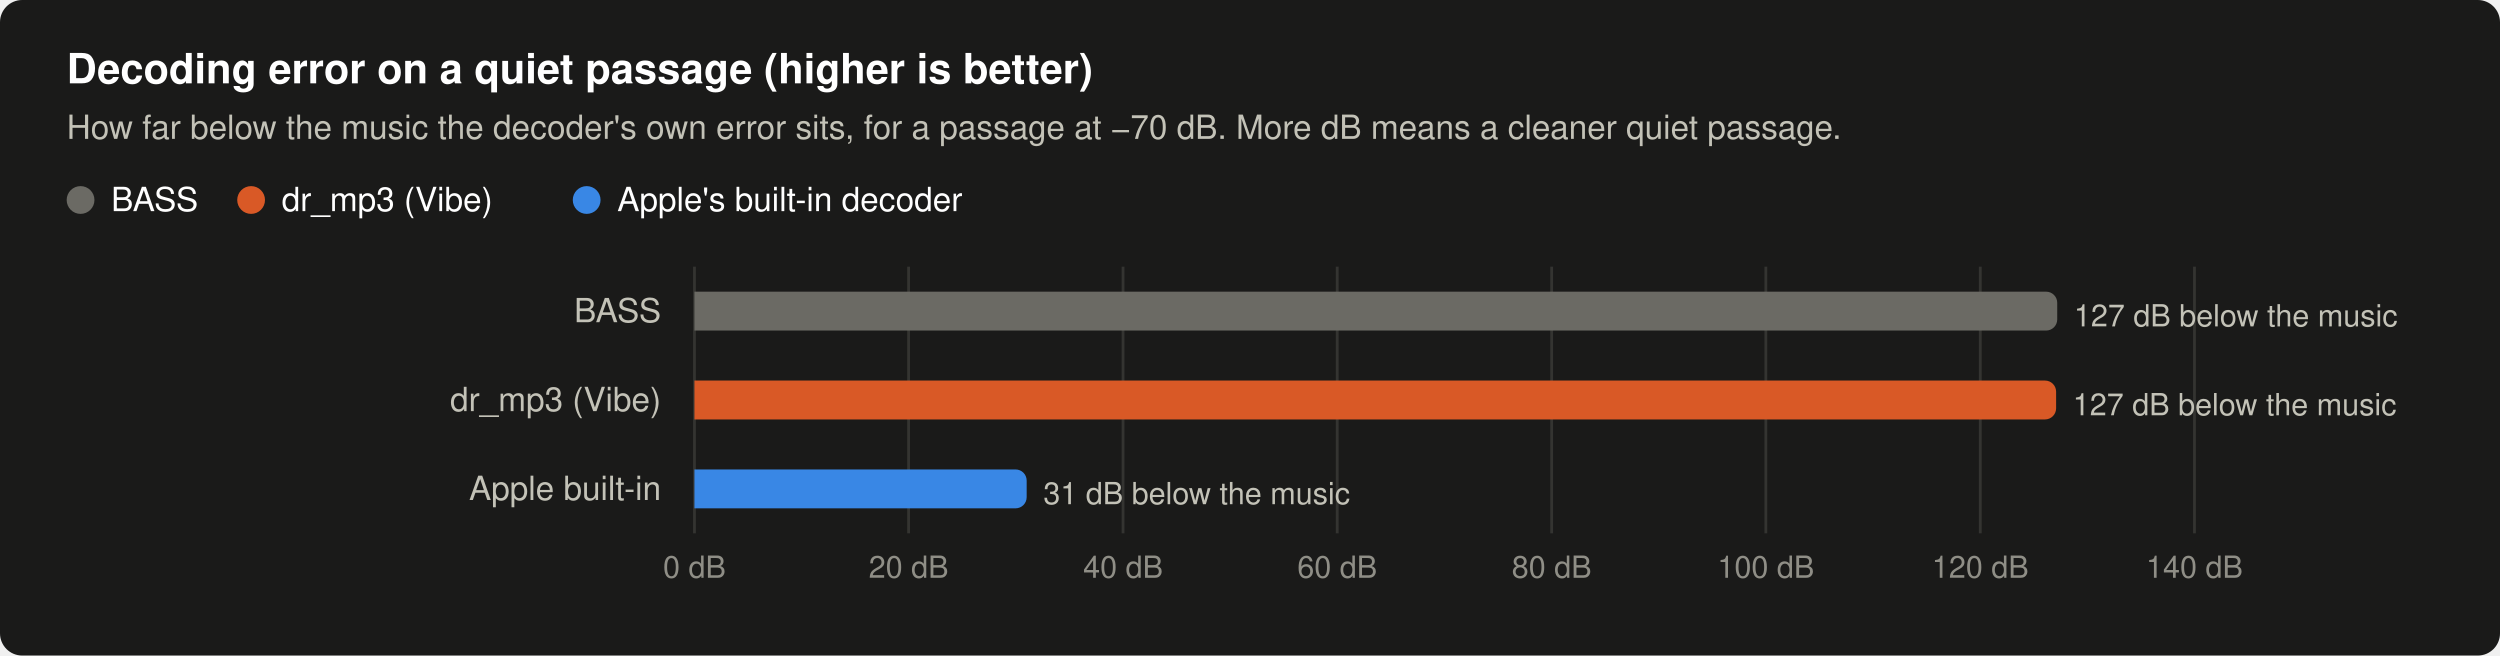
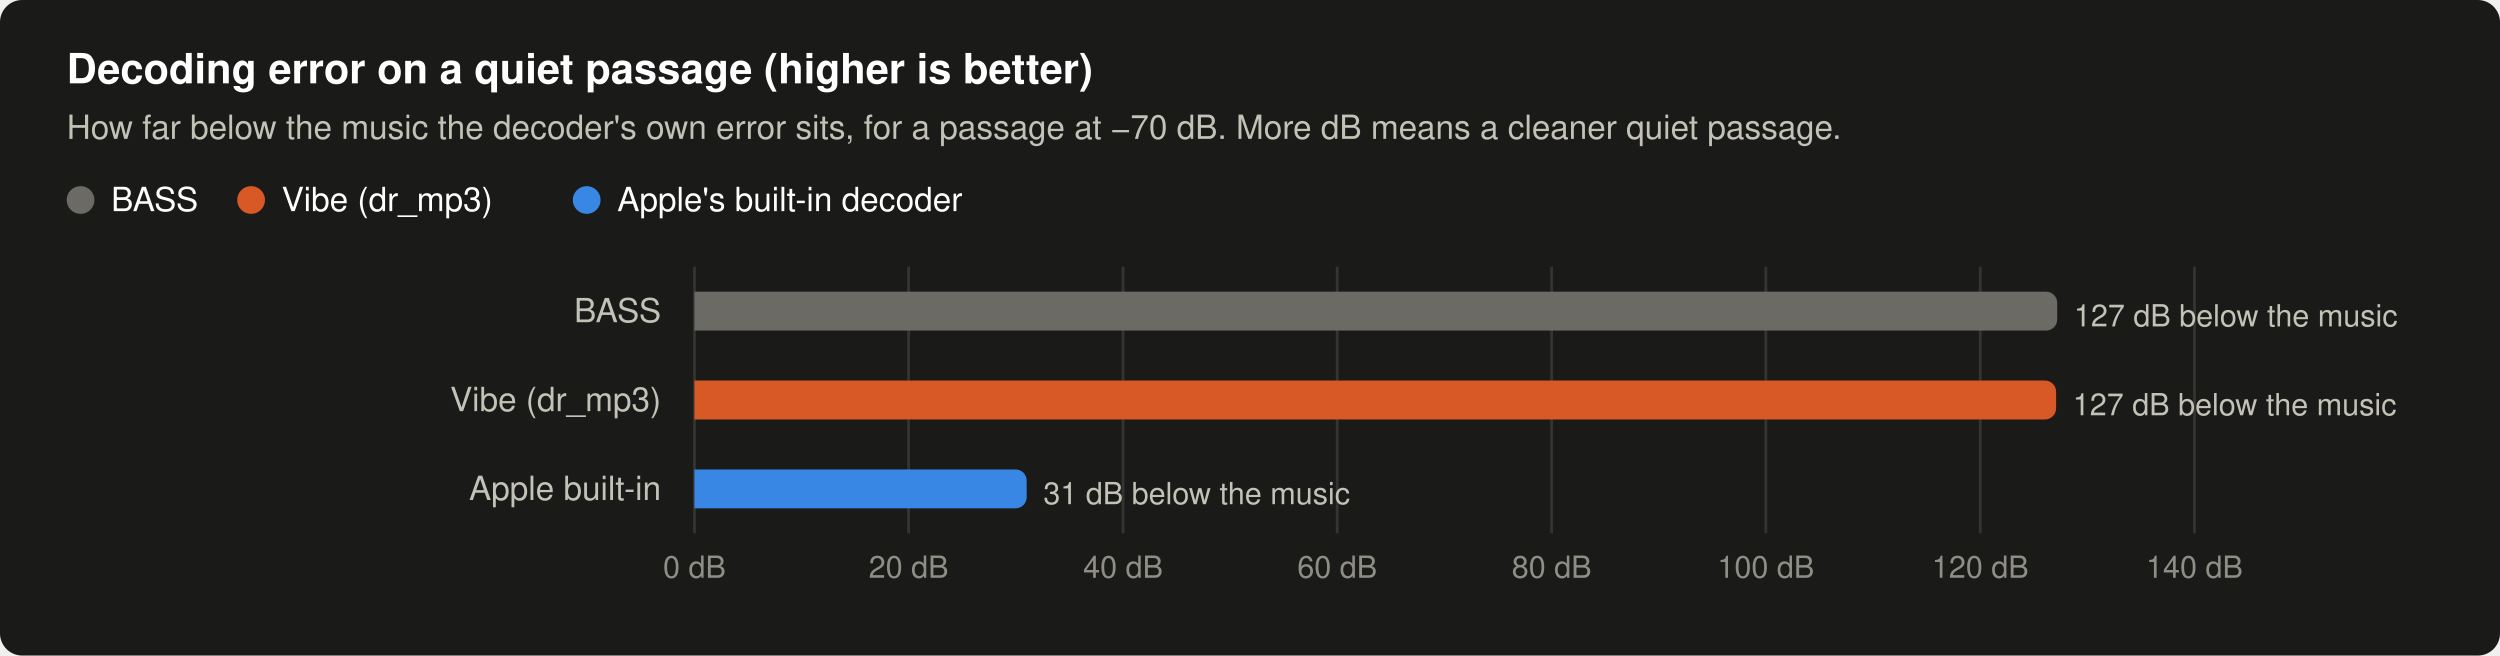
<svg xmlns="http://www.w3.org/2000/svg" width="900" height="236" viewBox="0 0 900 236" font-family="-apple-system, BlinkMacSystemFont, 'Segoe UI', Helvetica, Arial, sans-serif" role="img" aria-label="How far below the music the decoding error sits on a quiet passage, best first">
  <rect width="900" height="236" rx="8" fill="#1a1a19" />
  <text x="24.0" y="30.0" font-size="15" fill="#ffffff" text-anchor="start" font-weight="600">Decoding error on a quiet passage (higher is better)</text>
  <text x="24.0" y="50.0" font-size="12" fill="#c3c2b7" text-anchor="start" font-weight="400">How far below the music the decoder's own error sits, for a passage at −70 dB. More dB means a cleaner quiet passage.</text>
  <circle cx="29" cy="72" r="5" fill="#6b6a64" />
  <text x="40.0" y="76.0" font-size="12" fill="#ffffff" text-anchor="start" font-weight="400">BASS</text>
  <circle cx="90.4" cy="72" r="5" fill="#d95926" />
-   <text x="101.4" y="76.0" font-size="12" fill="#ffffff" text-anchor="start" font-weight="400">dr_mp3 (Vibe)</text>
+   <text x="101.4" y="76.0" font-size="12" fill="#ffffff" text-anchor="start" font-weight="400">Vibe (dr_mp3)</text>
  <circle cx="211.2" cy="72" r="5" fill="#3987e5" />
  <text x="222.2" y="76.0" font-size="12" fill="#ffffff" text-anchor="start" font-weight="400">Apple's built-in decoder</text>
  <line x1="250.0" y1="96" x2="250.0" y2="192" stroke="#343431" />
  <text x="250.0" y="208.0" font-size="11" fill="#8f8e86" text-anchor="middle" font-weight="400">0 dB</text>
  <line x1="327.1" y1="96" x2="327.1" y2="192" stroke="#343431" />
  <text x="327.1" y="208.0" font-size="11" fill="#8f8e86" text-anchor="middle" font-weight="400">20 dB</text>
  <line x1="404.3" y1="96" x2="404.3" y2="192" stroke="#343431" />
  <text x="404.3" y="208.0" font-size="11" fill="#8f8e86" text-anchor="middle" font-weight="400">40 dB</text>
  <line x1="481.4" y1="96" x2="481.4" y2="192" stroke="#343431" />
  <text x="481.4" y="208.0" font-size="11" fill="#8f8e86" text-anchor="middle" font-weight="400">60 dB</text>
  <line x1="558.6" y1="96" x2="558.6" y2="192" stroke="#343431" />
  <text x="558.6" y="208.0" font-size="11" fill="#8f8e86" text-anchor="middle" font-weight="400">80 dB</text>
  <line x1="635.7" y1="96" x2="635.7" y2="192" stroke="#343431" />
  <text x="635.7" y="208.0" font-size="11" fill="#8f8e86" text-anchor="middle" font-weight="400">100 dB</text>
  <line x1="712.9" y1="96" x2="712.9" y2="192" stroke="#343431" />
  <text x="712.9" y="208.0" font-size="11" fill="#8f8e86" text-anchor="middle" font-weight="400">120 dB</text>
  <line x1="790.0" y1="96" x2="790.0" y2="192" stroke="#343431" />
  <text x="790.0" y="208.0" font-size="11" fill="#8f8e86" text-anchor="middle" font-weight="400">140 dB</text>
  <text x="238.0" y="116.0" font-size="12" fill="#c3c2b7" text-anchor="end" font-weight="400">BASS</text>
  <path d="M250,105.0 h486.6 a4,4 0 0 1 4,4 v6.0 a4,4 0 0 1 -4,4 h-486.6 z" fill="#6b6a64" />
  <text x="746.6" y="117.5" font-size="11" fill="#c3c2b7" text-anchor="start" font-weight="400">127 dB below the music</text>
-   <text x="238.0" y="148.0" font-size="12" fill="#c3c2b7" text-anchor="end" font-weight="400">dr_mp3 (Vibe)</text>
+   <text x="238.0" y="148.0" font-size="12" fill="#c3c2b7" text-anchor="end" font-weight="400">Vibe (dr_mp3)</text>
  <path d="M250,137.0 h486.2 a4,4 0 0 1 4,4 v6.0 a4,4 0 0 1 -4,4 h-486.2 z" fill="#d95926" />
  <text x="746.2" y="149.5" font-size="11" fill="#c3c2b7" text-anchor="start" font-weight="400">127 dB below the music</text>
  <text x="238.0" y="180.0" font-size="12" fill="#c3c2b7" text-anchor="end" font-weight="400">Apple built-in</text>
  <path d="M250,169.0 h115.6 a4,4 0 0 1 4,4 v6.0 a4,4 0 0 1 -4,4 h-115.6 z" fill="#3987e5" />
  <text x="375.6" y="181.5" font-size="11" fill="#c3c2b7" text-anchor="start" font-weight="400">31 dB below the music</text>
</svg>
